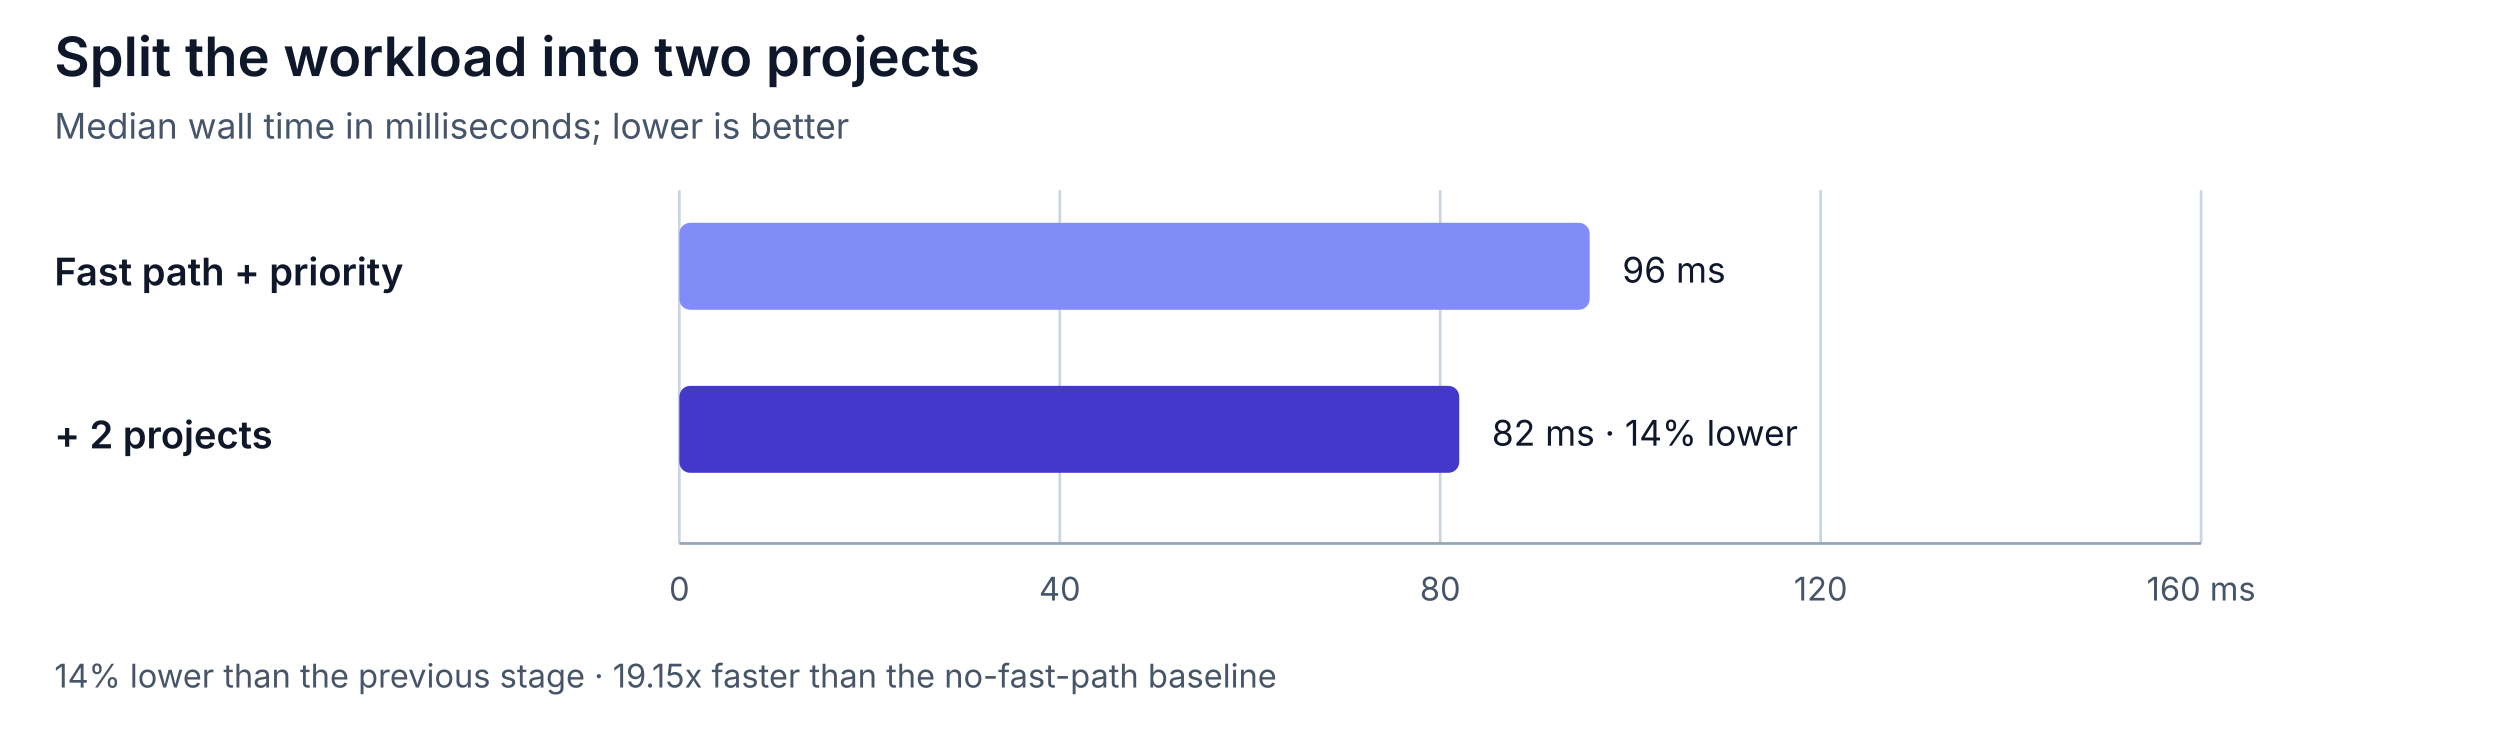
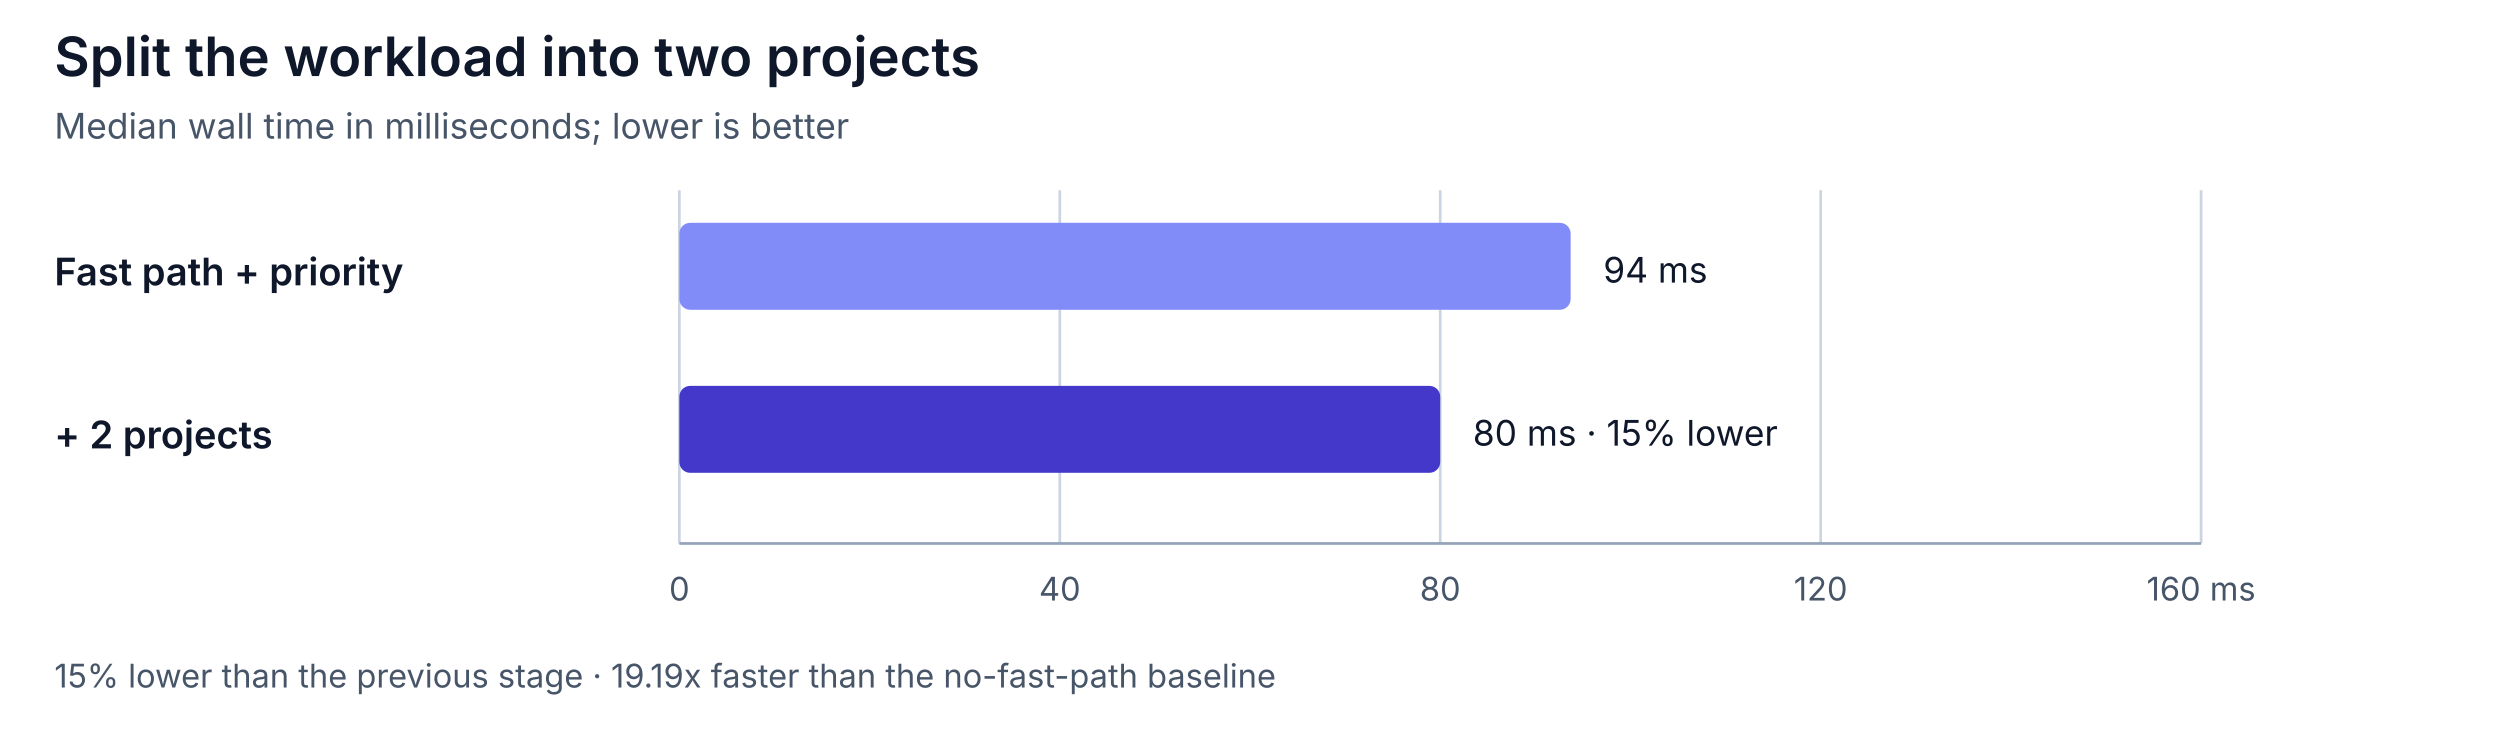
<svg xmlns="http://www.w3.org/2000/svg" viewBox="0 0 920 270" role="img" aria-labelledby="title desc">
  <style>
    text {
      fill: #0f172a;
      font-family: -apple-system, BlinkMacSystemFont, "Segoe UI", sans-serif;
    }
    .title { font-size: 20px; font-weight: 600; }
    .subtitle, .tick, .note { fill: #475569; }
    .subtitle { font-size: 13px; }
    .label { font-size: 14px; font-weight: 600; }
    .value { font-size: 13px; }
    .tick, .note { font-size: 12px; }
    .grid { stroke: #cbd5e1; stroke-width: 1; }
    .axis { stroke: #94a3b8; stroke-width: 1; }
    .previous { fill: #818cf8; }
    .current { fill: #4338ca; }
    @media (prefers-color-scheme: dark) {
      text { fill: #e2e8f0; }
      .subtitle, .tick, .note { fill: #a8b3cf; }
      .grid { stroke: #334155; }
      .axis { stroke: #64748b; }
      .previous { fill: #818cf8; }
      .current { fill: #a5b4fc; }
    }
  </style>
  <text class="title" x="20" y="28">Split the workload into two projects</text>
  <text class="subtitle" x="20" y="51">Median wall time in milliseconds; lower is better</text>
  <line class="grid" x1="250" y1="70" x2="250" y2="200" />
  <line class="grid" x1="390" y1="70" x2="390" y2="200" />
  <line class="grid" x1="530" y1="70" x2="530" y2="200" />
  <line class="grid" x1="670" y1="70" x2="670" y2="200" />
  <line class="grid" x1="810" y1="70" x2="810" y2="200" />
  <line class="axis" x1="250" y1="200" x2="810" y2="200" />
  <text class="label" x="20" y="105">Fast path + priority</text>
-   <rect class="previous" x="250" y="82" width="335" height="32" rx="4" />
-   <text class="value" x="597" y="104">96 ms</text>
+   <rect class="previous" x="250" y="82" width="328" height="32" rx="4" />
+   <text class="value" x="590" y="104">94 ms</text>
  <text class="label" x="20" y="165">+ 2 projects</text>
-   <rect class="current" x="250" y="142" width="287" height="32" rx="4" />
-   <text class="value" x="549" y="164">82 ms · 14% lower</text>
+   <rect class="current" x="250" y="142" width="280" height="32" rx="4" />
+   <text class="value" x="542" y="164">80 ms · 15% lower</text>
  <text class="tick" x="250" y="221" text-anchor="middle">0</text>
  <text class="tick" x="390" y="221" text-anchor="middle">40</text>
  <text class="tick" x="530" y="221" text-anchor="middle">80</text>
  <text class="tick" x="670" y="221" text-anchor="middle">120</text>
  <text class="tick" x="810" y="221" text-anchor="middle">160 ms</text>
-   <text class="note" x="20" y="253">14% lower than the previous stage · 19.15x faster than the no-fast-path baseline</text>
+   <text class="note" x="20" y="253">15% lower than the previous stage · 19.19x faster than the no-fast-path baseline</text>
</svg>
